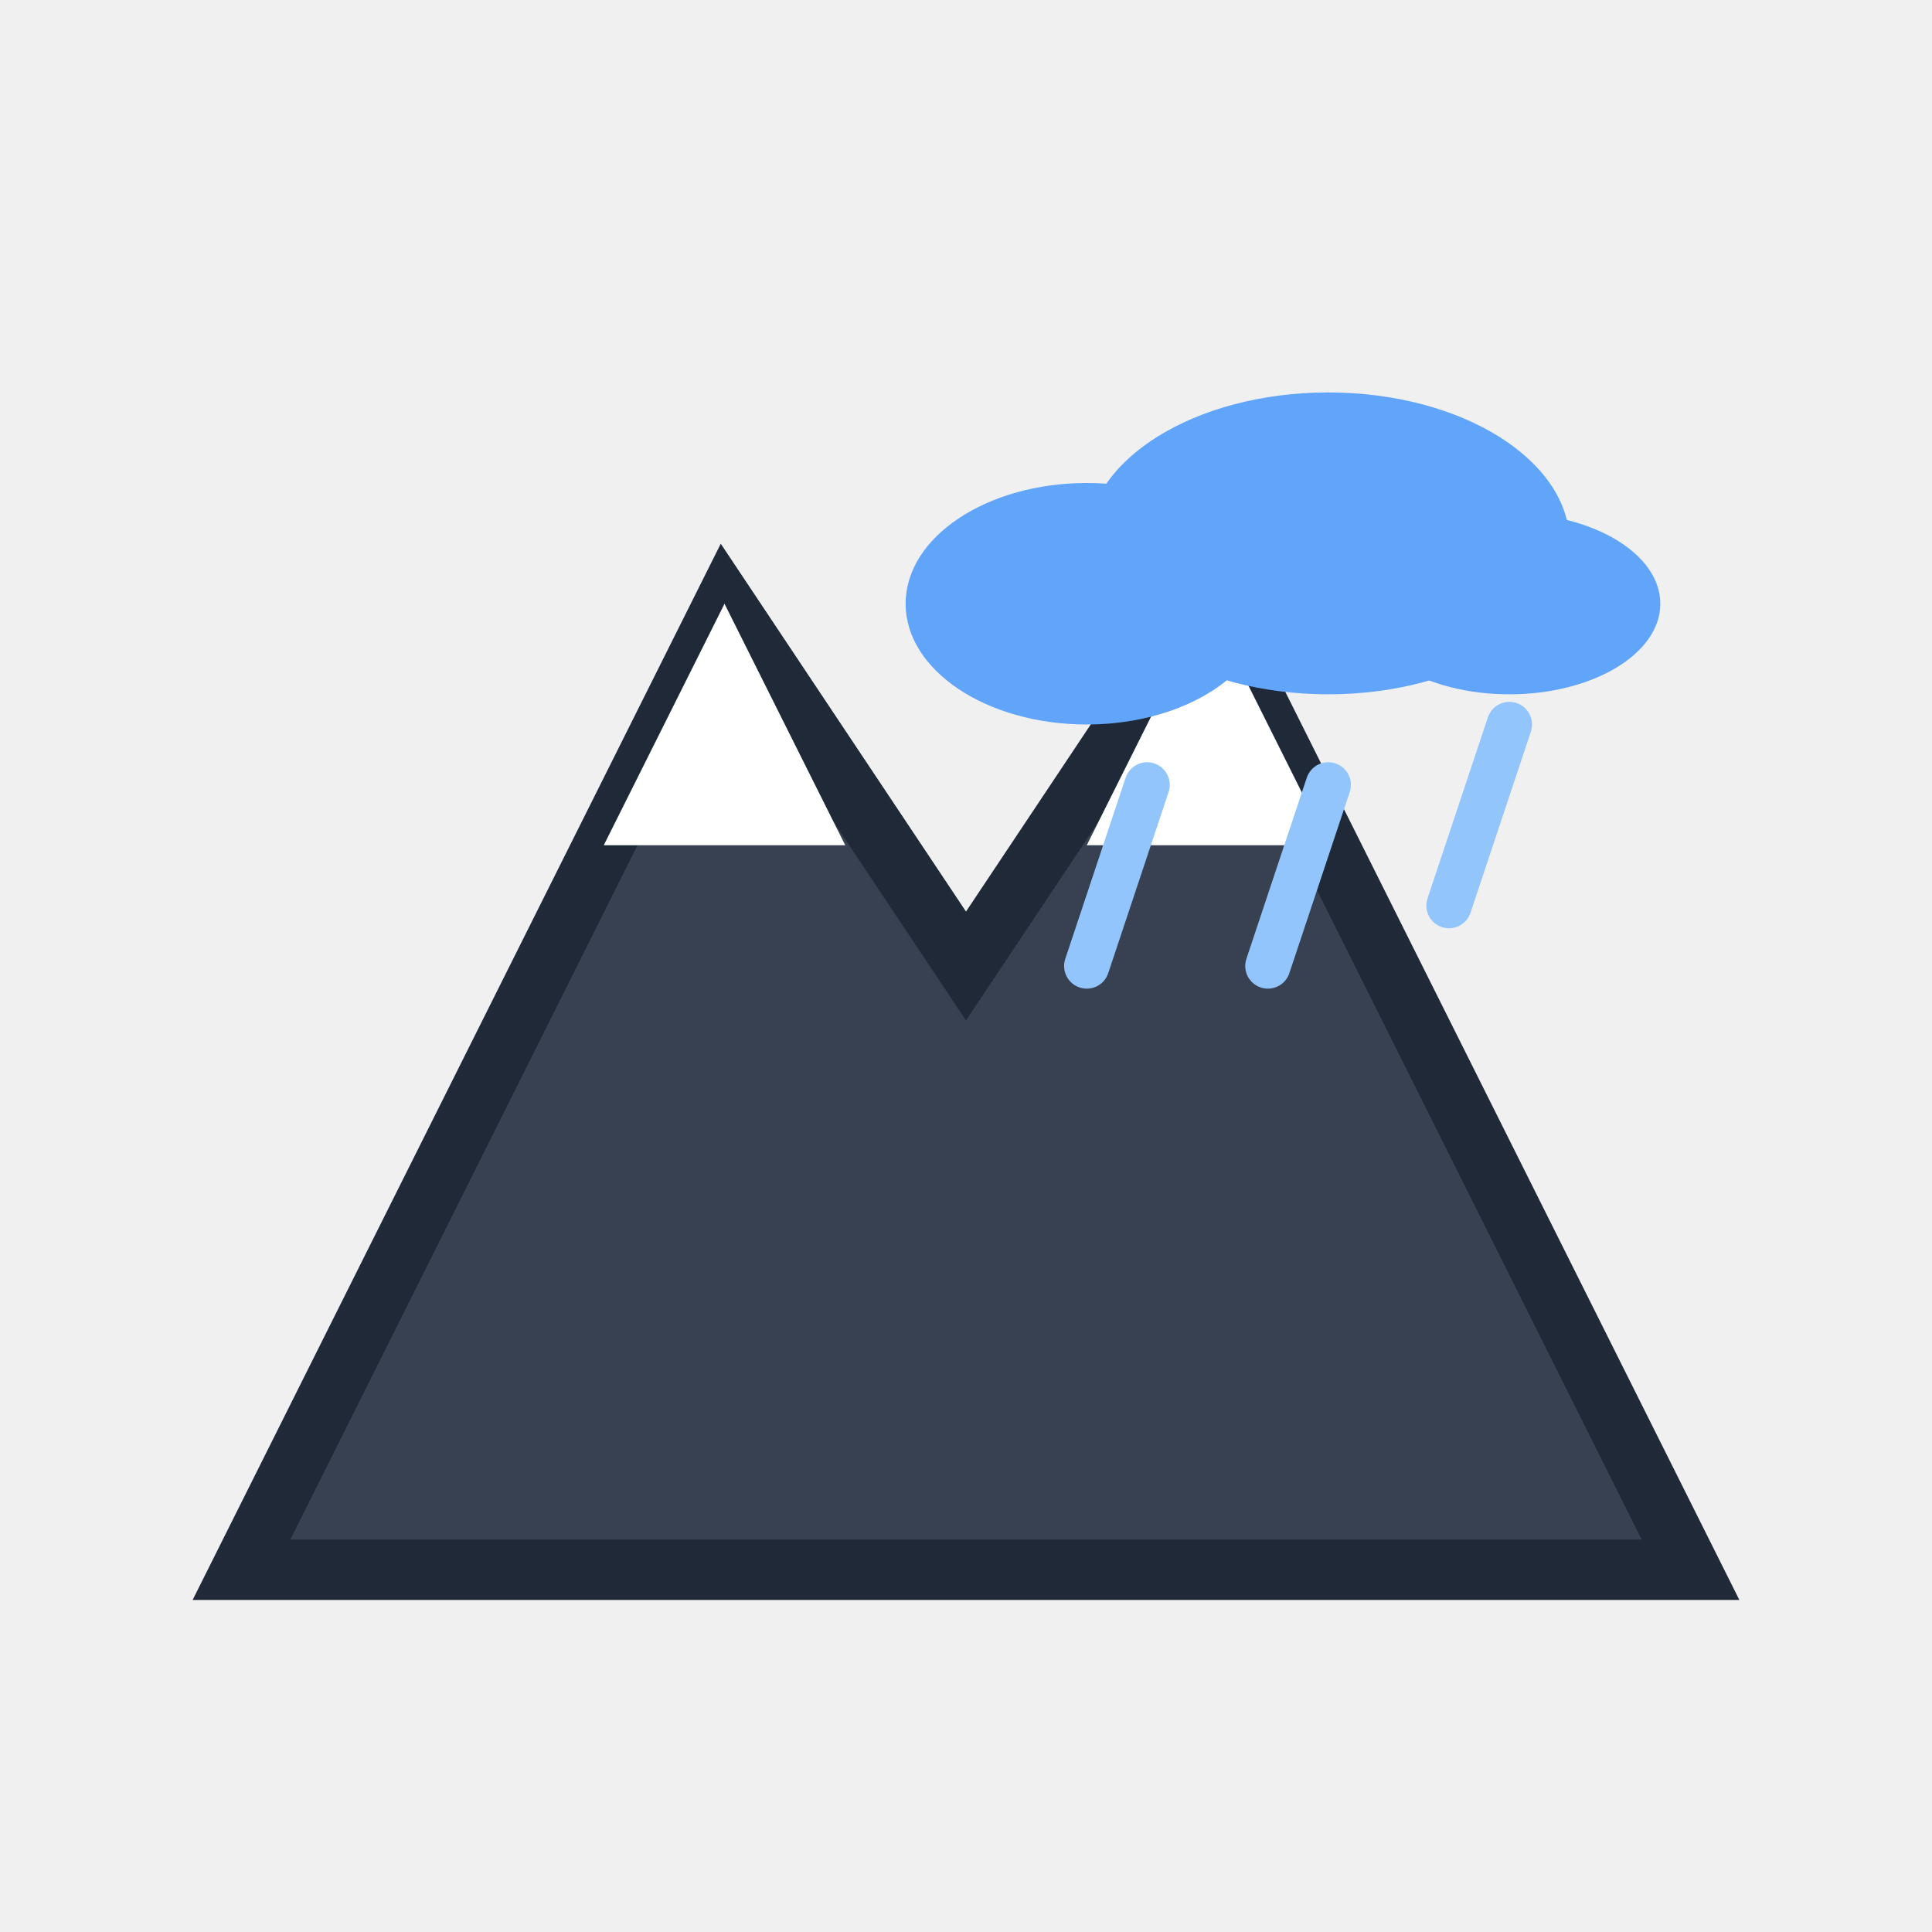
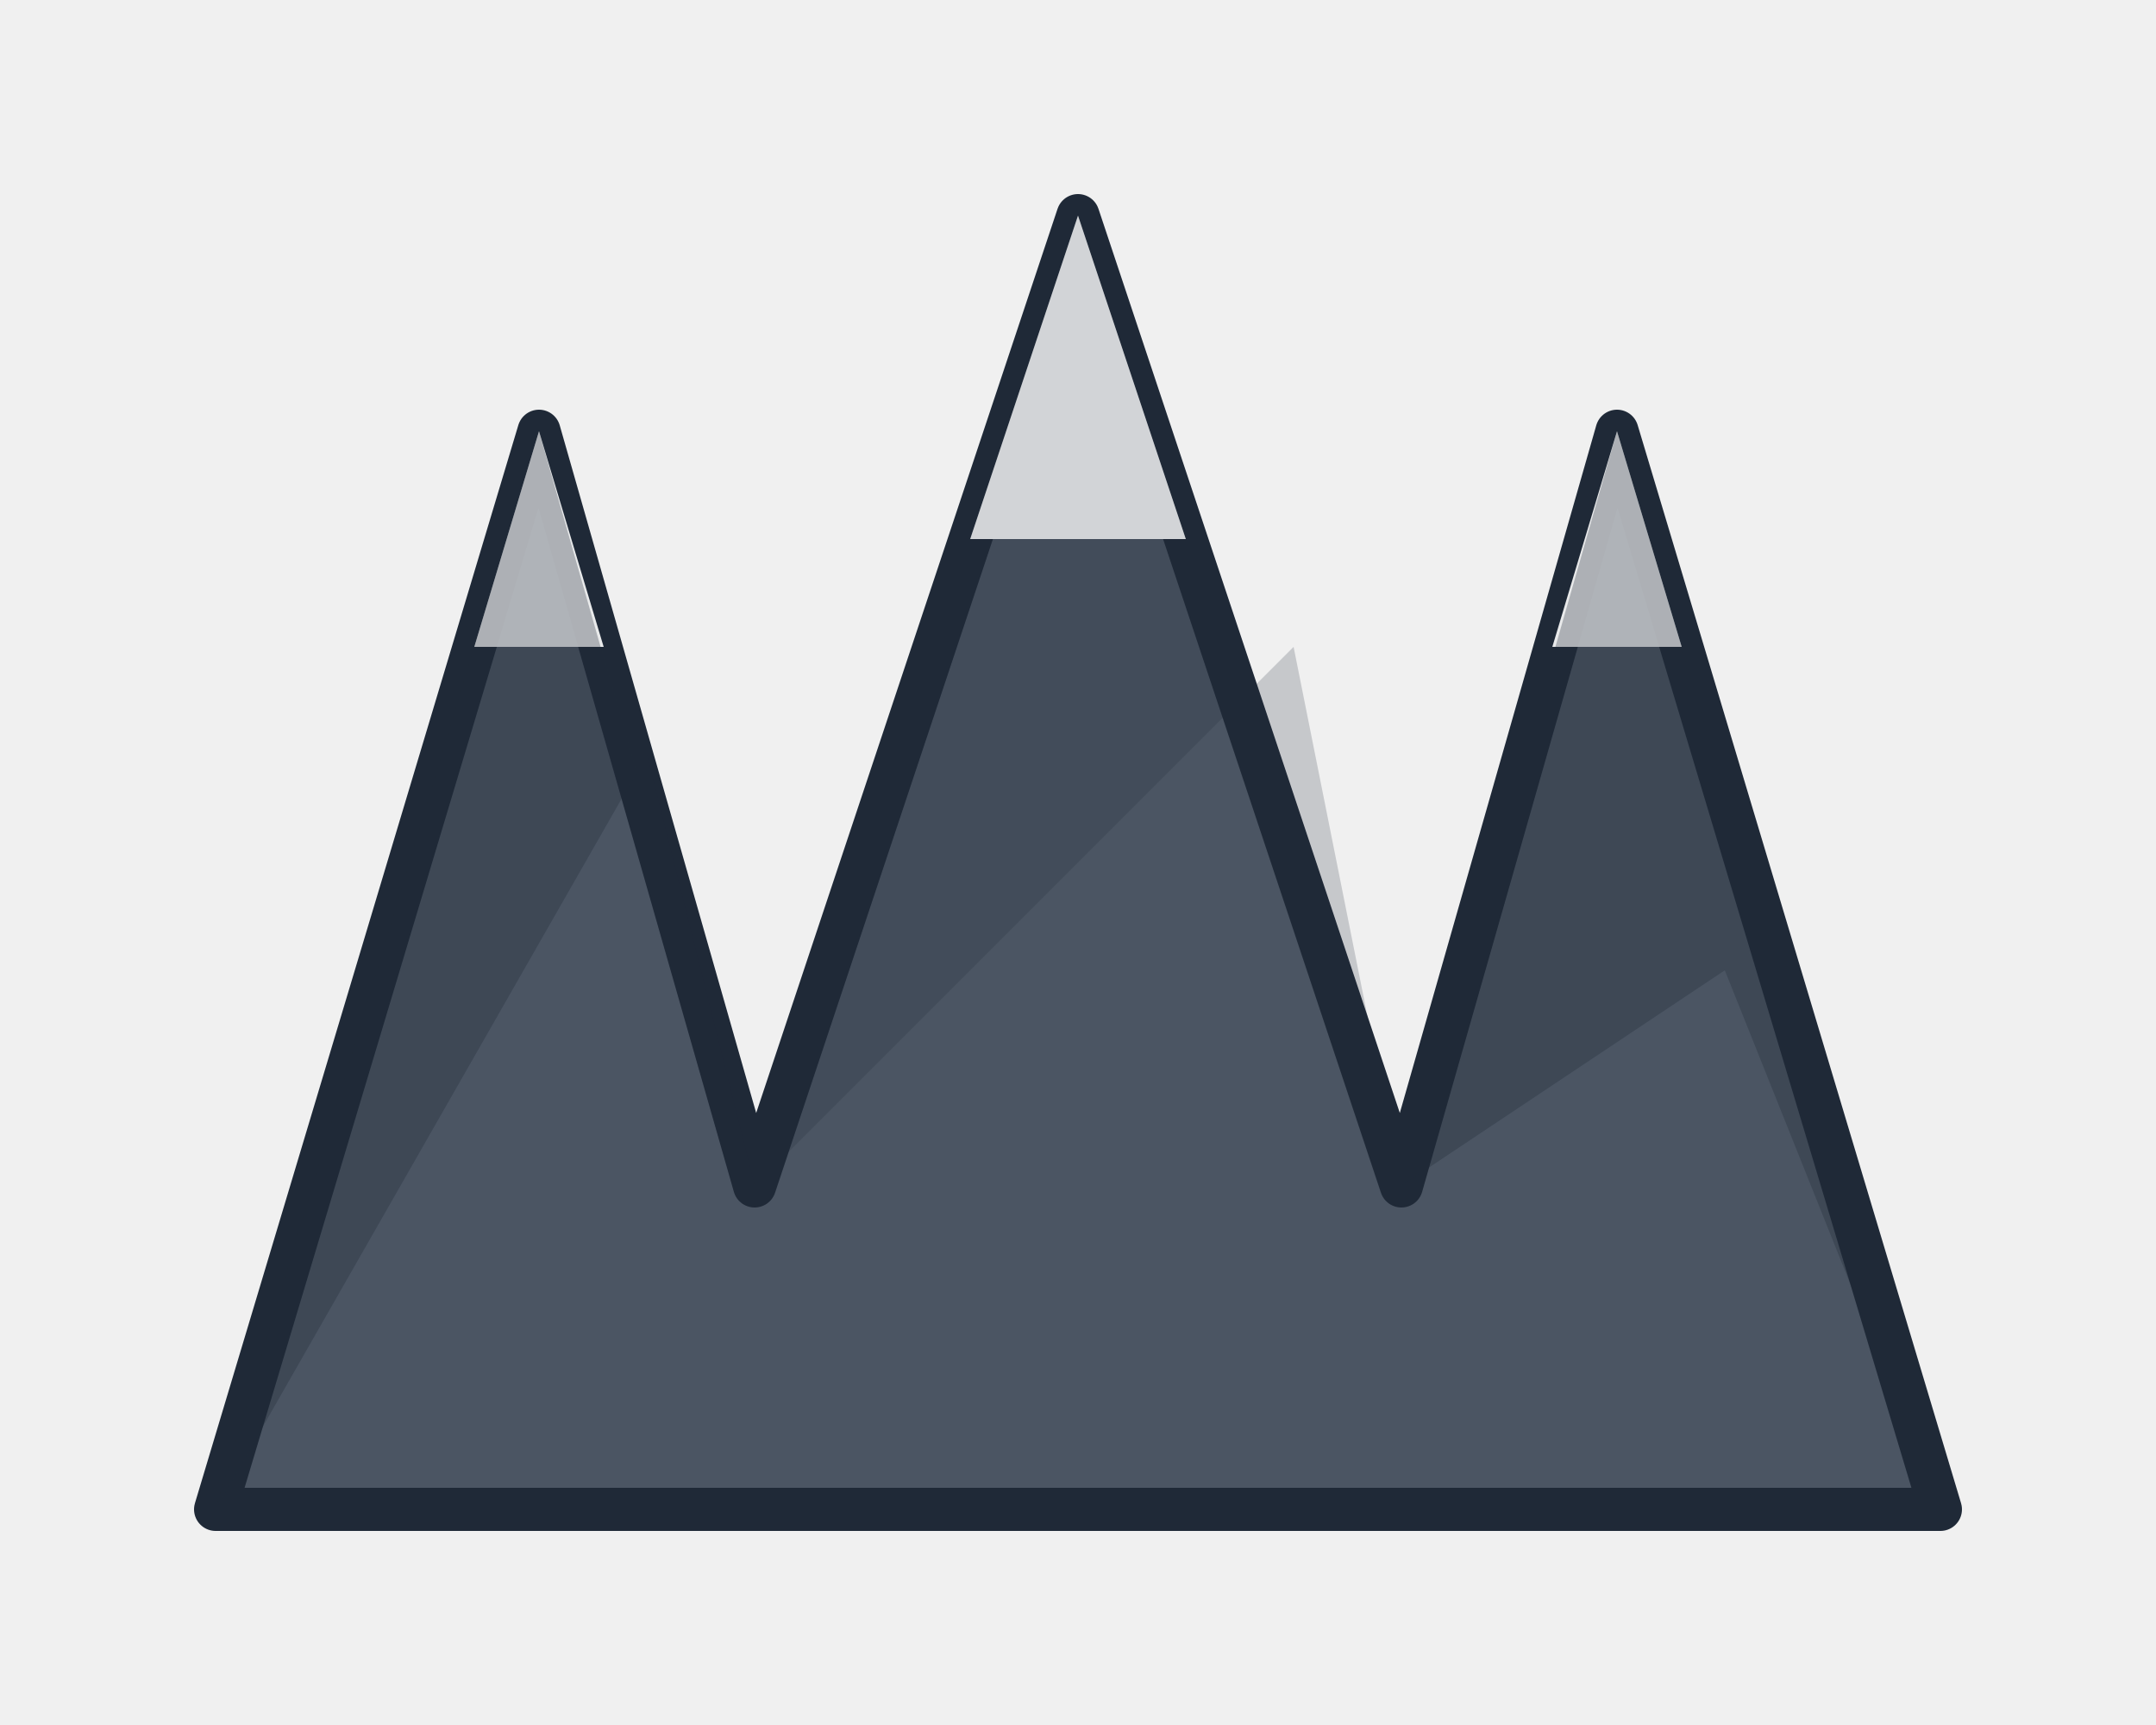
- <svg xmlns="http://www.w3.org/2000/svg" viewBox="0 0 64 64" fill="none">
-   <path d="M8 52L24 20L32 32L40 20L56 52H8Z" fill="#374151" stroke="#1f2937" stroke-width="2" />
-   <path d="M24 20L28 28L20 28L24 20Z" fill="white" />
-   <path d="M40 20L44 28L36 28L40 20Z" fill="white" />
-   <ellipse cx="44" cy="18" rx="8" ry="5" fill="#60a5fa" />
-   <ellipse cx="36" cy="20" rx="6" ry="4" fill="#60a5fa" />
-   <ellipse cx="50" cy="20" rx="5" ry="3" fill="#60a5fa" />
-   <line x1="38" y1="26" x2="36" y2="32" stroke="#93c5fd" stroke-width="1.5" stroke-linecap="round" />
-   <line x1="44" y1="26" x2="42" y2="32" stroke="#93c5fd" stroke-width="1.5" stroke-linecap="round" />
-   <line x1="50" y1="24" x2="48" y2="30" stroke="#93c5fd" stroke-width="1.5" stroke-linecap="round" />
+ <svg xmlns="http://www.w3.org/2000/svg" viewBox="0 0 100 80" fill="none">
+   <path d="M 10 70            L 25 20            L 35 55            L 50 10            L 65 55            L 75 20            L 90 70            H 10 Z" fill="#4B5563" stroke="#1F2937" stroke-width="2" stroke-linejoin="round" />
+   <path d="M 50 10 L 45 25 L 55 25 Z" fill="white" />
+   <path d="M 25 20 L 22 30 L 28 30 Z" fill="white" opacity="0.9" />
+   <path d="M 75 20 L 72 30 L 78 30 Z" fill="white" opacity="0.9" />
+   <path d="M 10 70 L 25 20 L 35 55 L 30 35 Z" fill="#1F2937" opacity="0.3" />
+   <path d="M 35 55 L 50 10 L 65 55 L 60 30 Z" fill="#1F2937" opacity="0.2" />
+   <path d="M 65 55 L 75 20 L 90 70 L 80 45 Z" fill="#1F2937" opacity="0.3" />
</svg>
